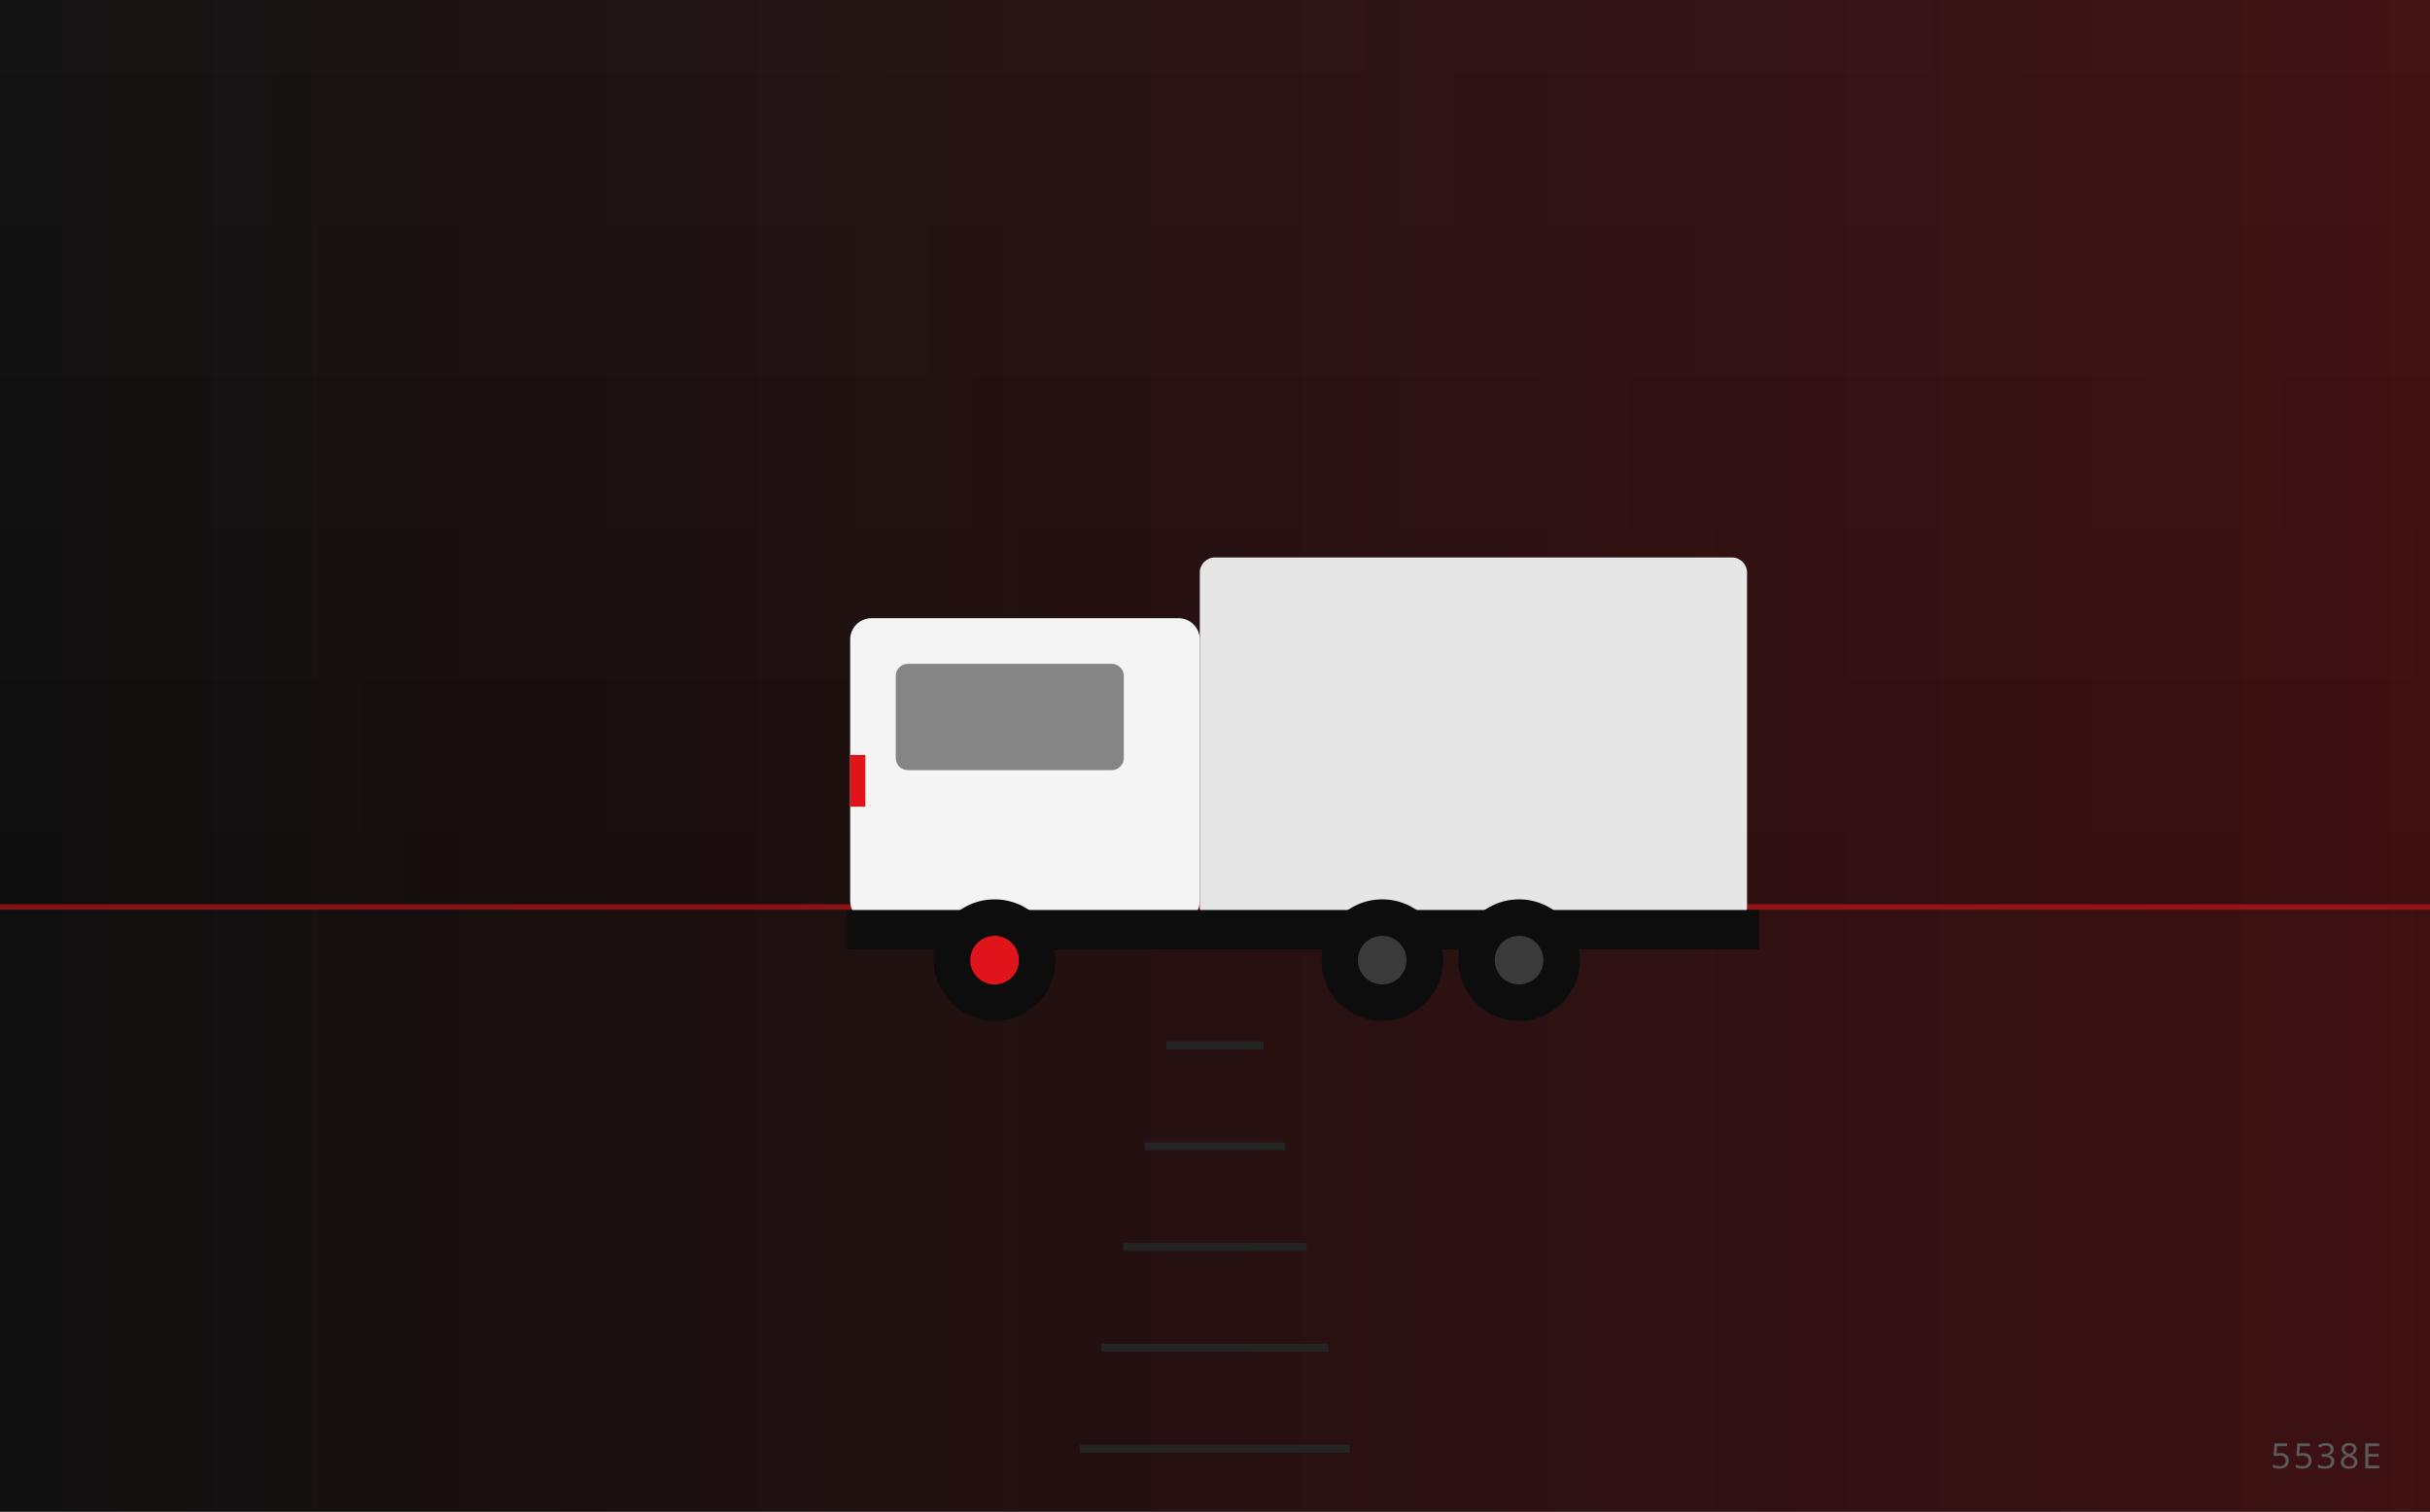
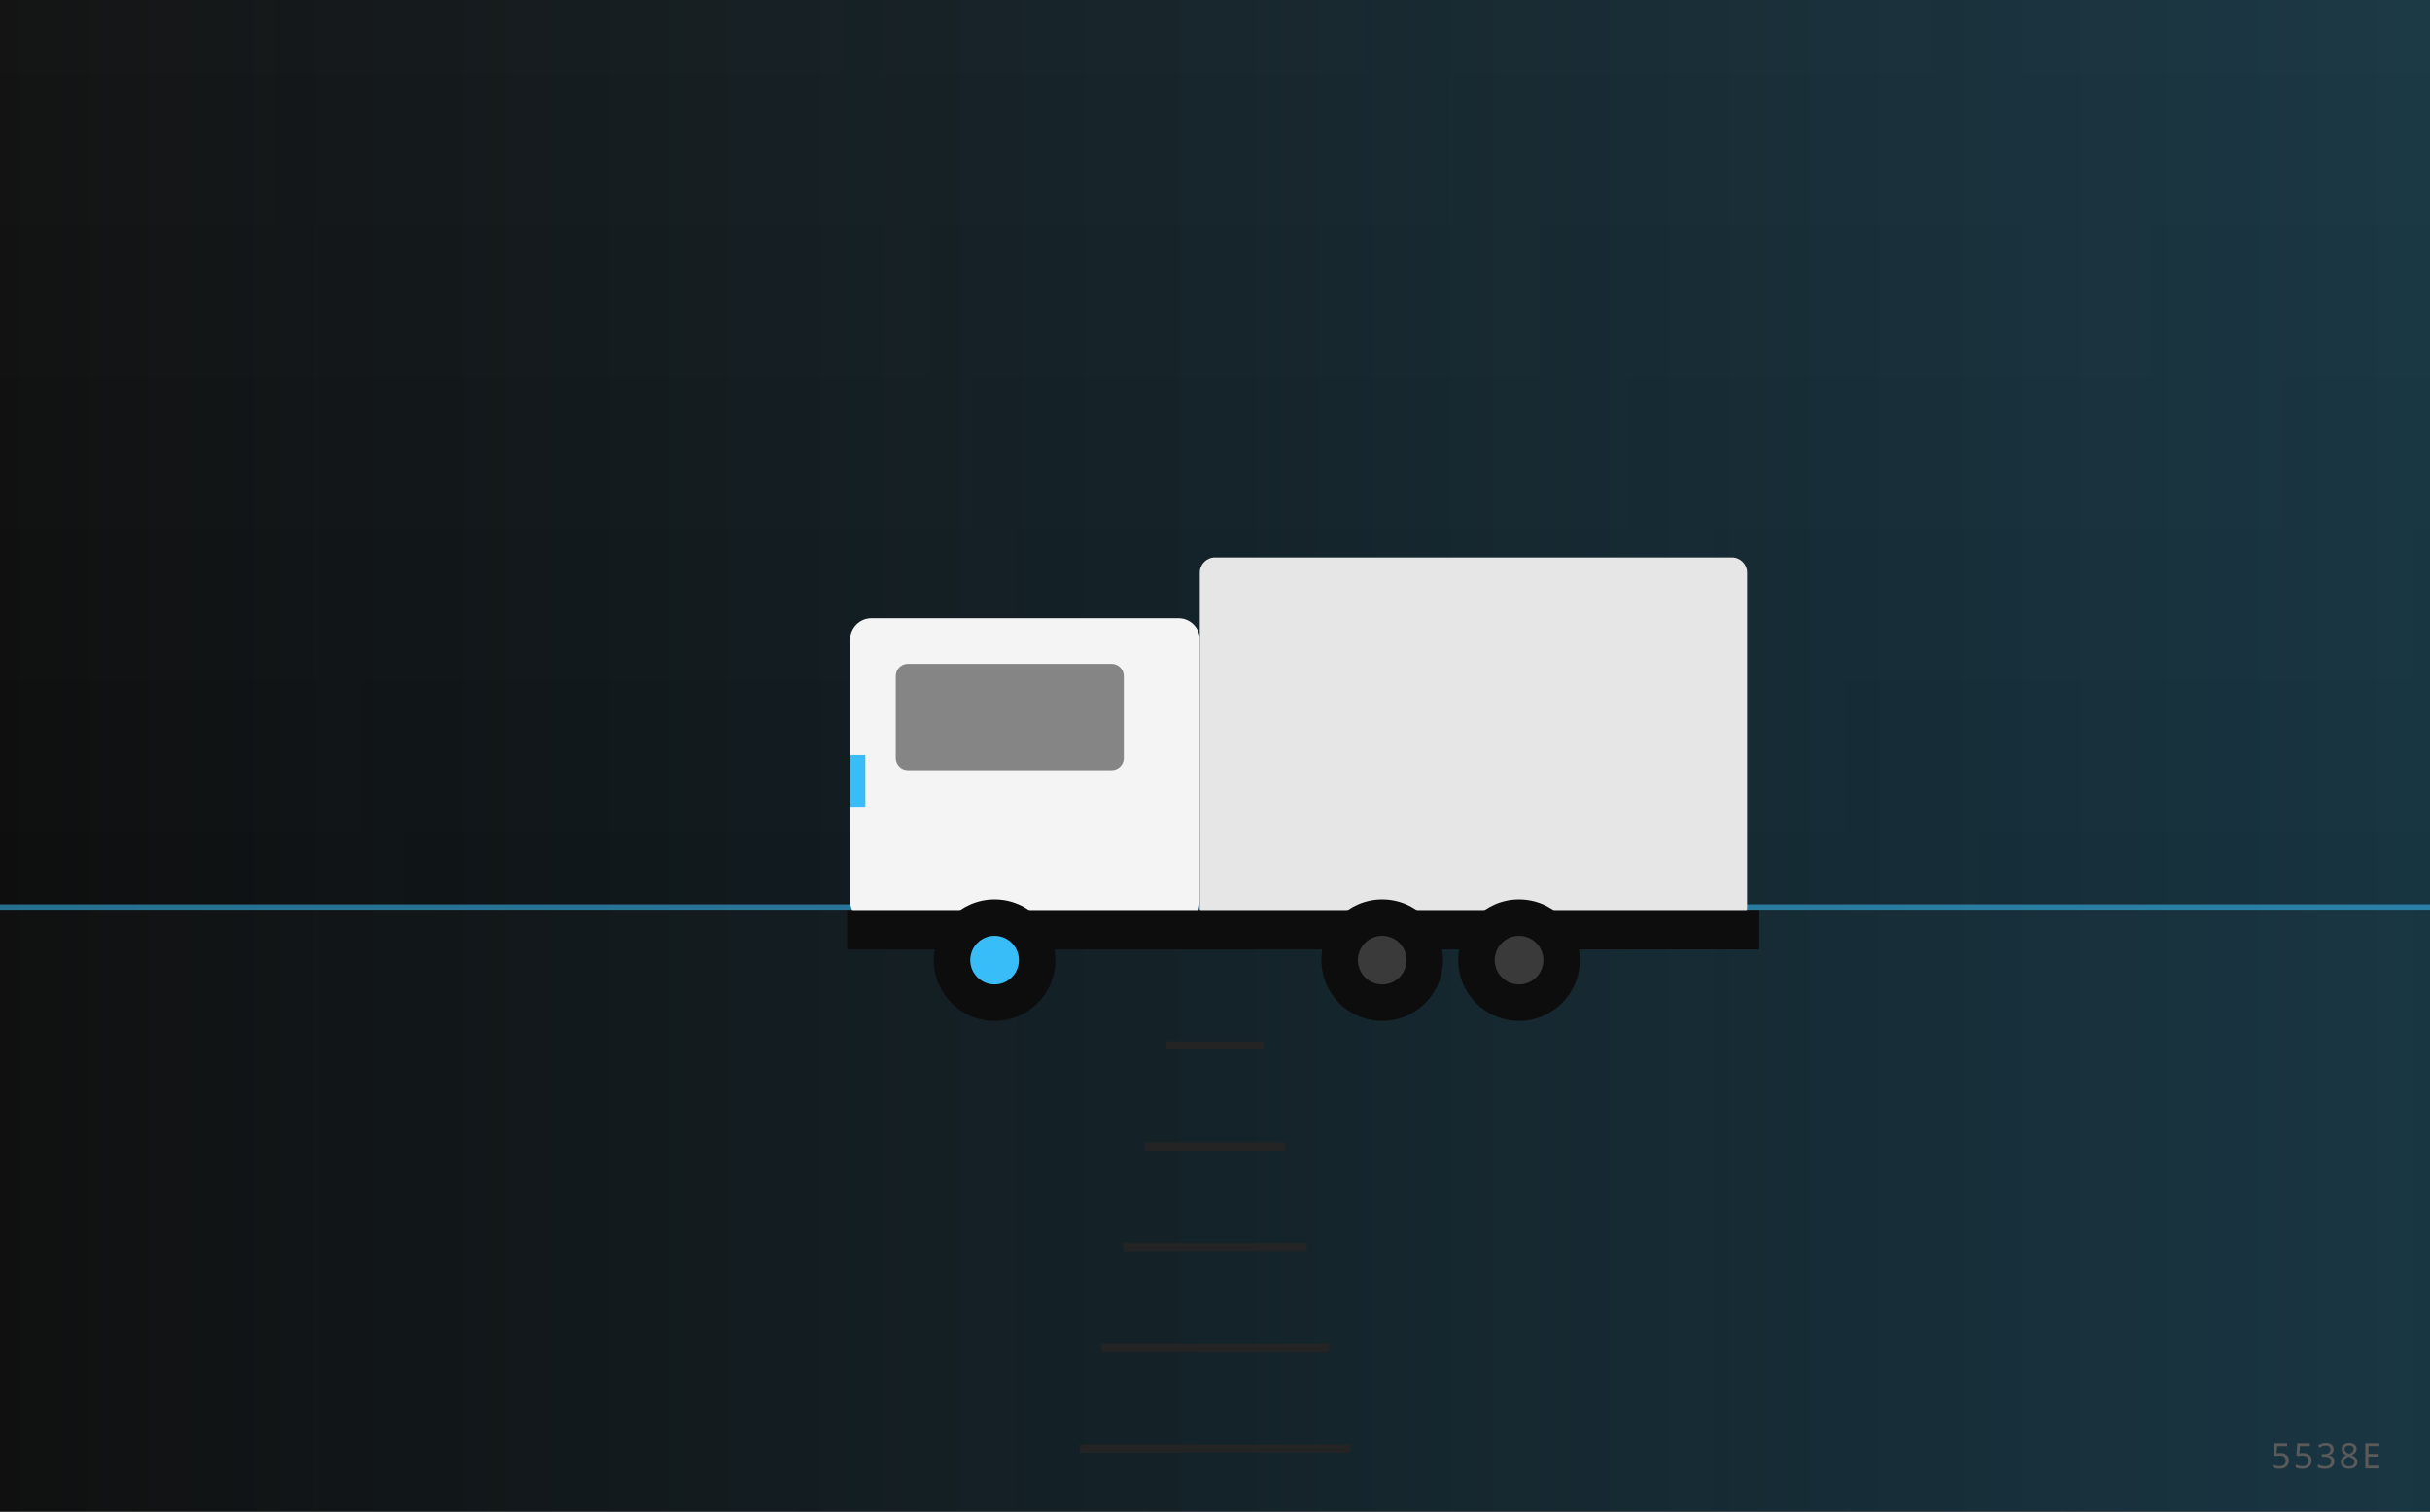
<svg xmlns="http://www.w3.org/2000/svg" viewBox="0 0 900 560" width="900" height="560" role="img" aria-label="5538E">
  <defs>
    <linearGradient id="sky" x1="0" y1="0" x2="0" y2="1">
      <stop offset="0" stop-color="#141414" />
      <stop offset="1" stop-color="#0a0a0a" />
    </linearGradient>
    <linearGradient id="glow" x1="0" y1="0" x2="1" y2="0">
-       <stop offset="0" stop-color="#E1141B" stop-opacity="0" />
-       <stop offset="1" stop-color="#E1141B" stop-opacity="0.22" />
+       <stop offset="0" stop-color="#38BDF8" stop-opacity="0" />
+       <stop offset="1" stop-color="#38BDF8" stop-opacity="0.22" />
    </linearGradient>
  </defs>
  <rect width="900" height="560" fill="url(#sky)" />
  <rect x="0" y="336" width="900" height="224" fill="#101010" />
  <rect width="900" height="560" fill="url(#glow)" />
-   <line x1="0" y1="336" x2="900" y2="336" stroke="#E1141B" stroke-width="2" opacity="0.55" />
+   <line x1="0" y1="336" x2="900" y2="336" stroke="#38BDF8" stroke-width="2" opacity="0.55" />
  <g stroke="#242424" stroke-width="3">
    <line x1="440" y1="350" x2="460" y2="350" />
    <line x1="432" y1="387.333" x2="468" y2="387.333" />
    <line x1="424" y1="424.667" x2="476" y2="424.667" />
    <line x1="416" y1="462" x2="484" y2="462" />
    <line x1="408" y1="499.333" x2="492" y2="499.333" />
    <line x1="400" y1="536.667" x2="500" y2="536.667" />
  </g>
  <g transform="translate(450, 336) scale(0.563)">
    <g transform="translate(-360,-250)">
      <rect x="120" y="60" width="230" height="200" rx="14" fill="#f4f4f4" />
      <rect x="150" y="90" width="150" height="70" rx="8" fill="#3a3a3a" opacity="0.6" />
      <rect x="350" y="20" width="360" height="240" rx="10" fill="#e6e6e6" />
      <rect x="118" y="252" width="600" height="26" fill="#0d0d0d" />
      <circle cx="215" cy="285" r="40" fill="#0d0d0d" />
-       <circle cx="215" cy="285" r="16" fill="#E1141B" />
+       <circle cx="215" cy="285" r="16" fill="#38BDF8" />
      <circle cx="470" cy="285" r="40" fill="#0d0d0d" />
      <circle cx="470" cy="285" r="16" fill="#3a3a3a" />
      <circle cx="560" cy="285" r="40" fill="#0d0d0d" />
      <circle cx="560" cy="285" r="16" fill="#3a3a3a" />
-       <rect x="120" y="150" width="10" height="34" fill="#E1141B" />
+       <rect x="120" y="150" width="10" height="34" fill="#38BDF8" />
    </g>
  </g>
  <text x="882" y="544" text-anchor="end" font-family="Manrope, sans-serif" font-size="13" fill="#5a5a5a" letter-spacing="1">5538E</text>
</svg>
